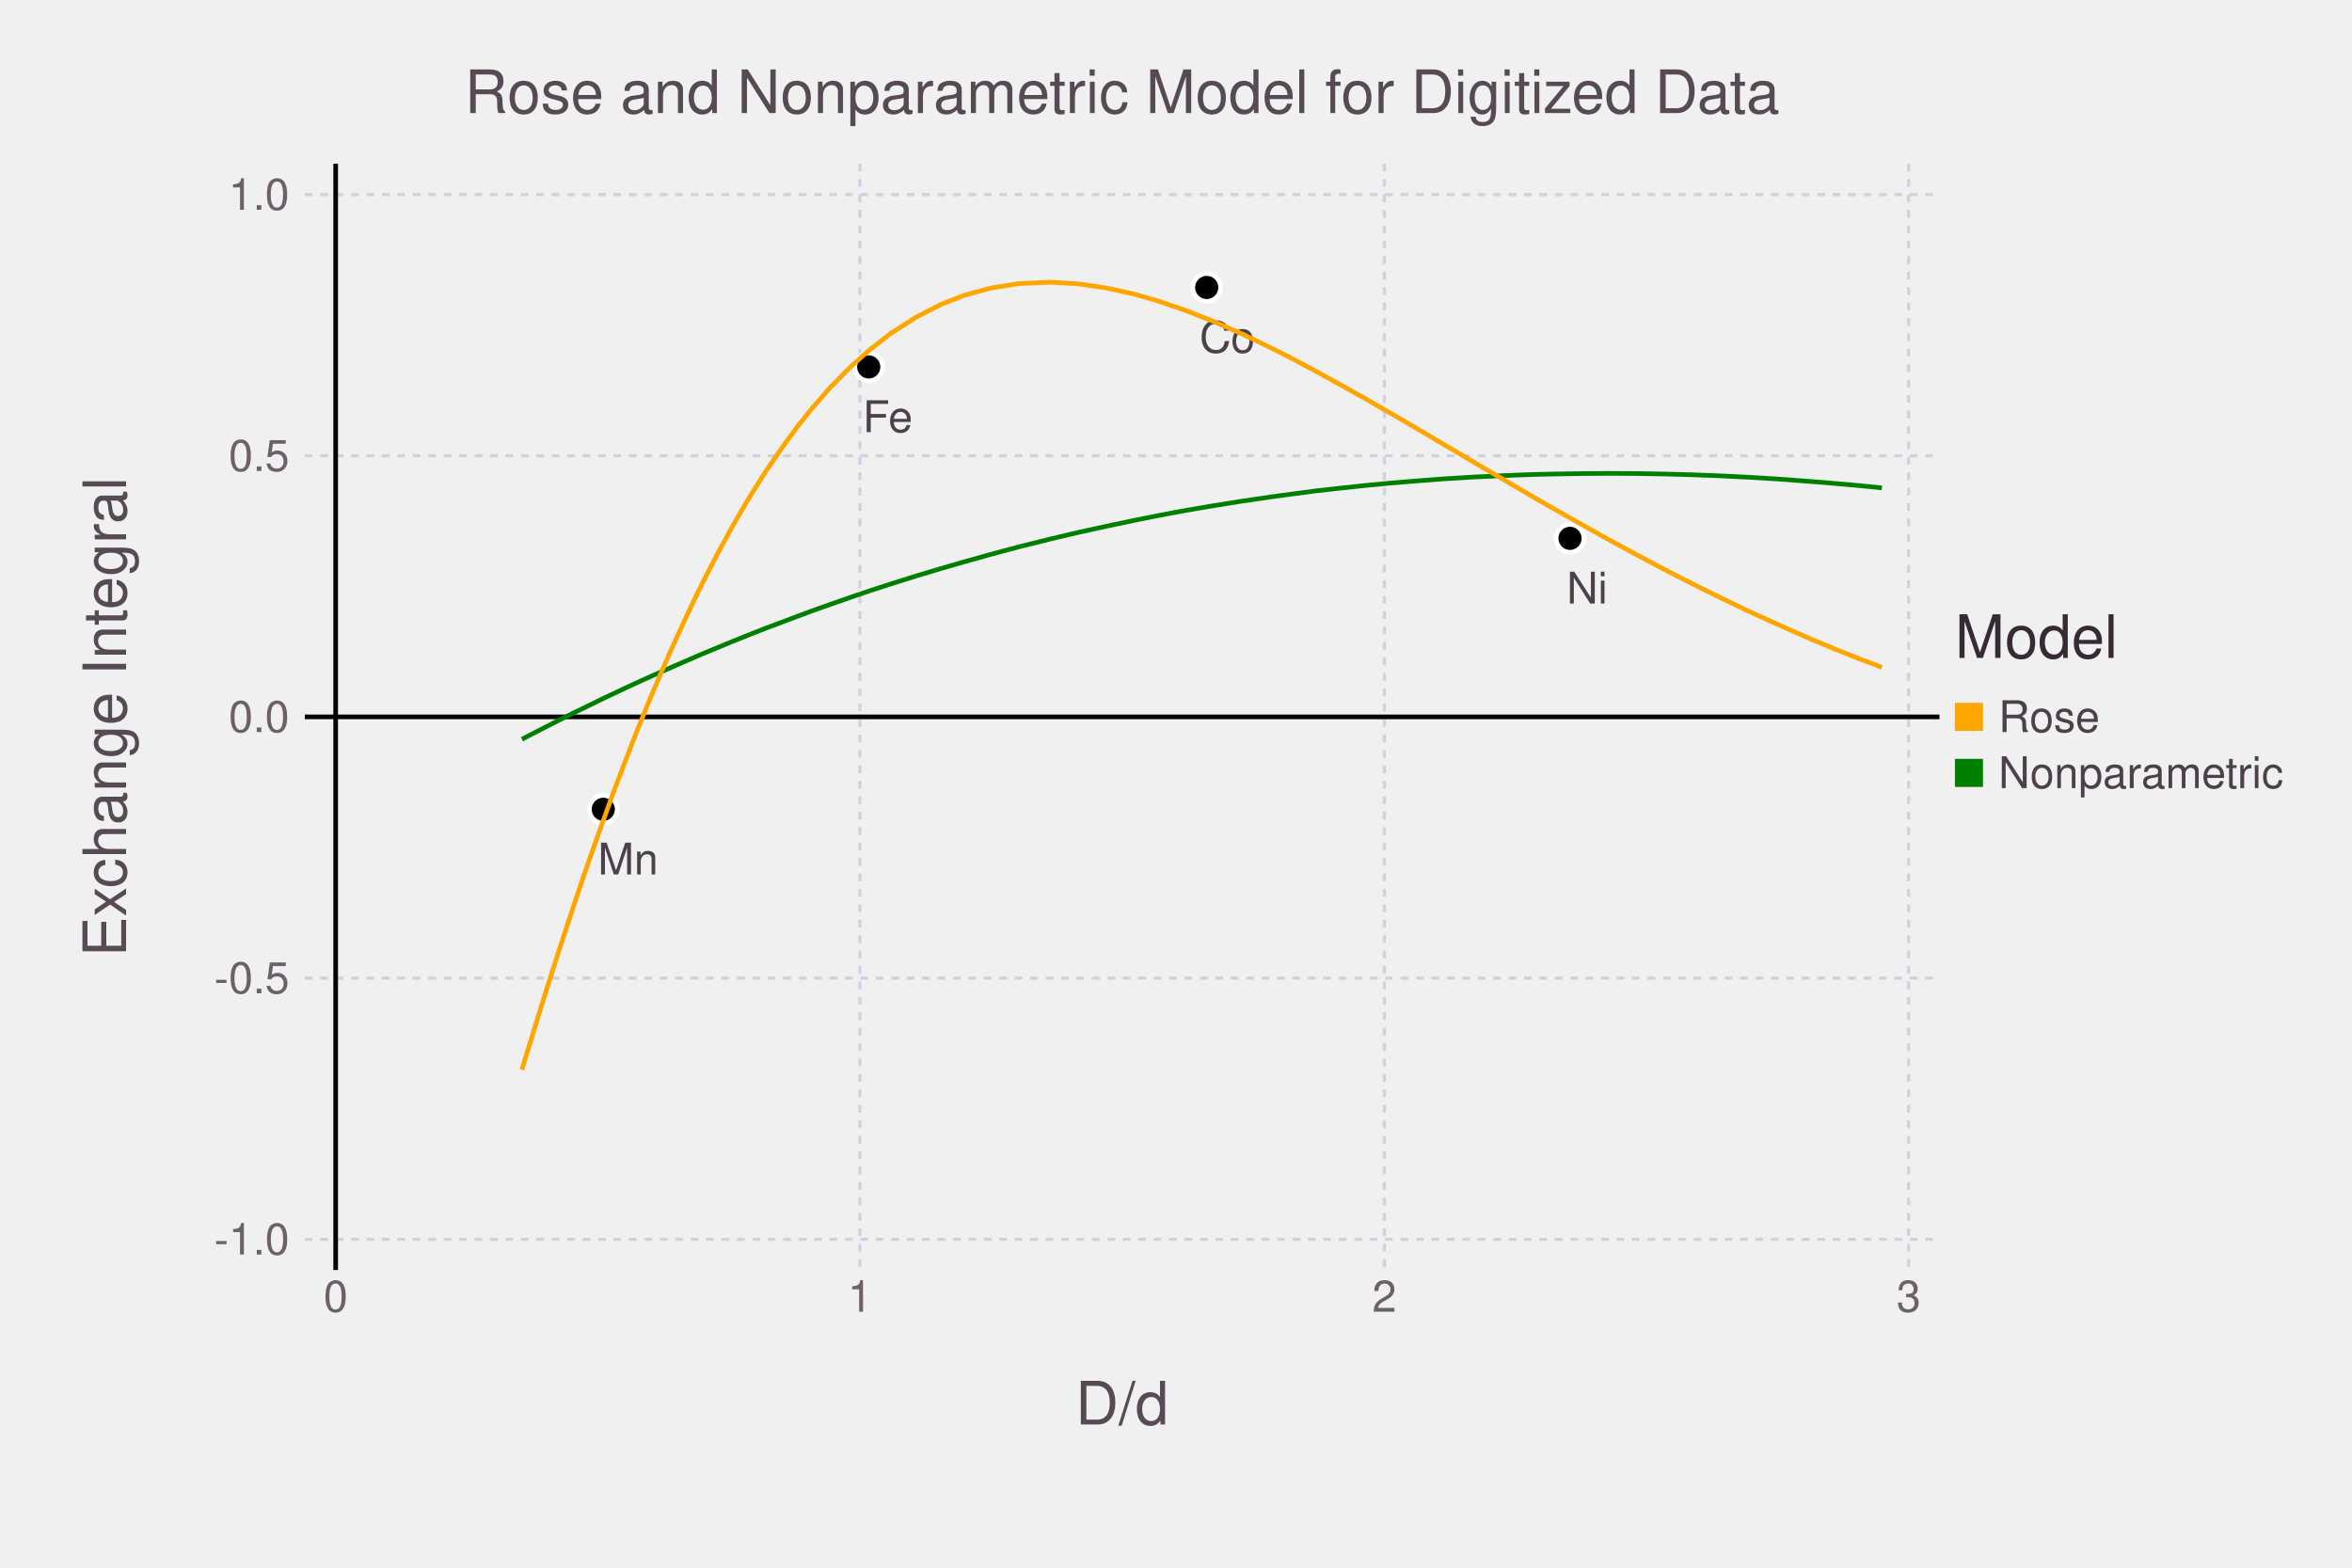
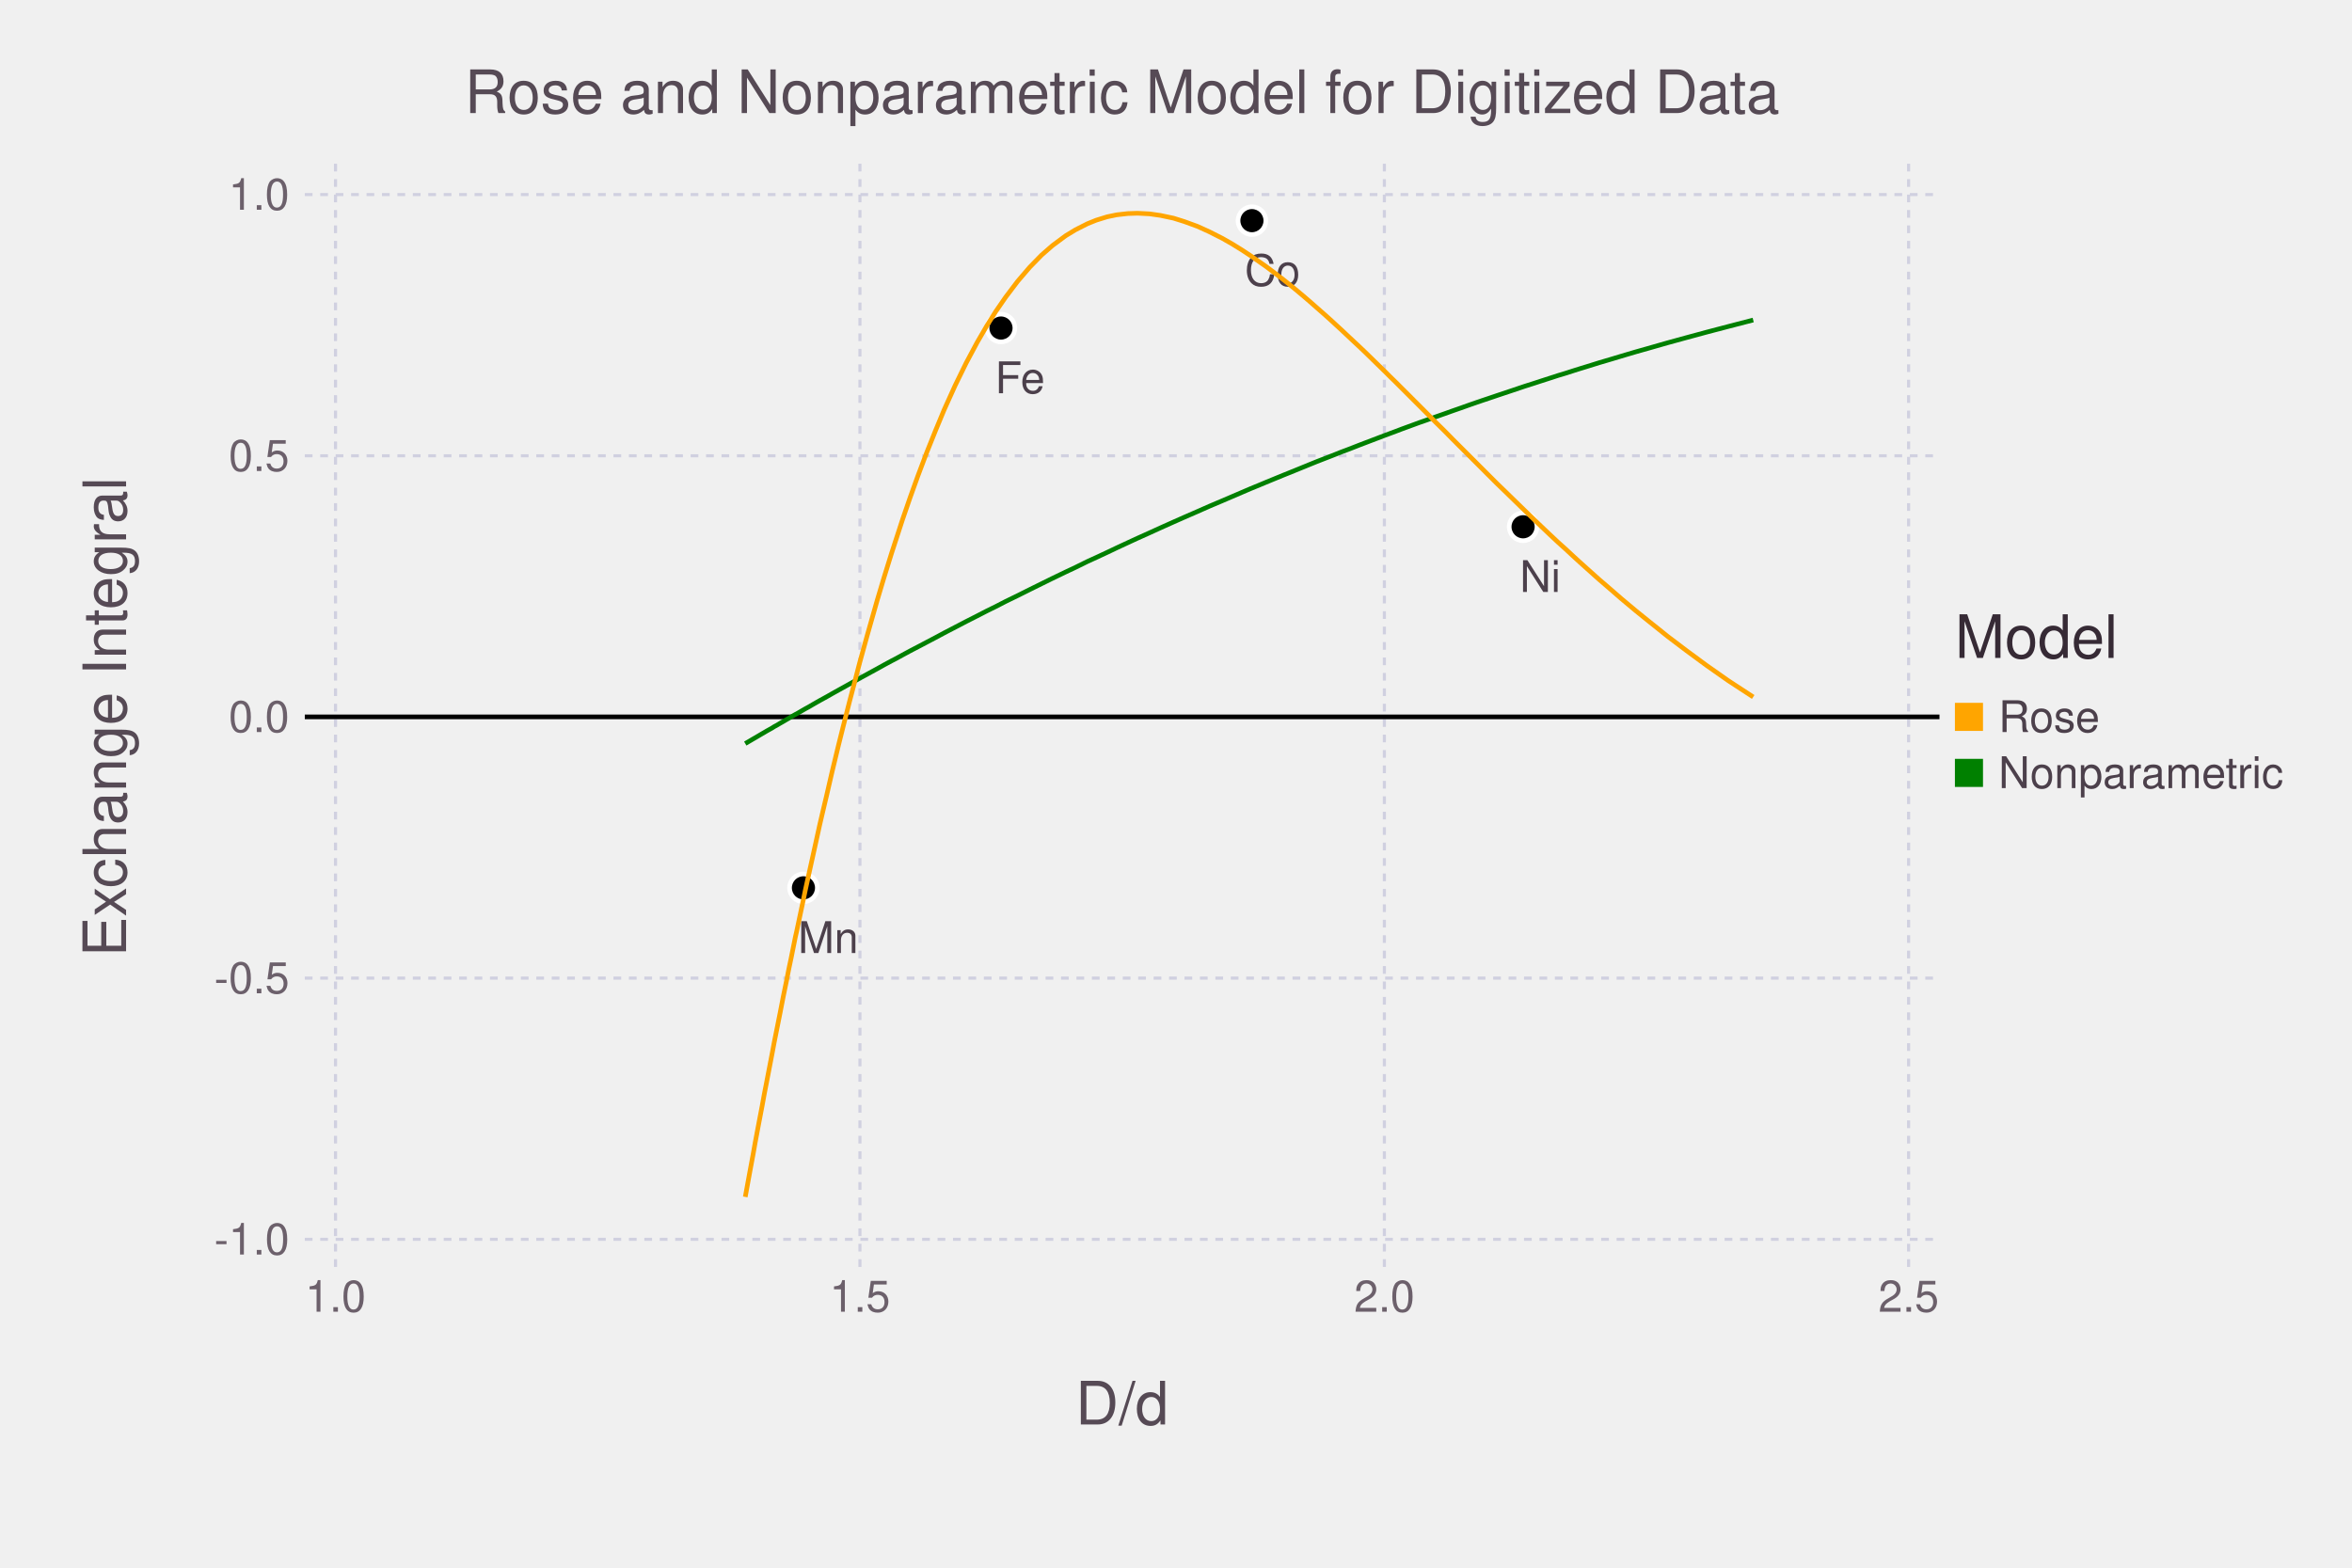
<svg xmlns="http://www.w3.org/2000/svg" version="1.2" width="152.4mm" height="101.6mm" viewBox="0 0 152.4 101.6" stroke="none" fill="#000000" stroke-width="0.3" font-size="3.88">
  <defs>
    <marker id="arrow" markerWidth="15" markerHeight="7" refX="5" refY="3.5" orient="auto" markerUnits="strokeWidth">
      <path d="M0,0 L15,3.5 L0,7 z" stroke="context-stroke" fill="context-stroke" />
    </marker>
  </defs>
-   <g class="plotroot xscalable yscalable" id="img-d8baa43a-1">
-     <g font-size="3.88" font-family="'PT Sans','Helvetica Neue','Helvetica',sans-serif" fill="#564A55" stroke="#000000" stroke-opacity="0.000" id="img-d8baa43a-2">
+   <g class="plotroot xscalable yscalable" id="img-2bb75702-1">
+     <g font-size="3.88" font-family="'PT Sans','Helvetica Neue','Helvetica',sans-serif" fill="#564A55" stroke="#000000" stroke-opacity="0.000" id="img-2bb75702-2">
      <g transform="translate(72.71,89.99)">
        <g class="primitive">
          <text text-anchor="middle" dy="0.6em">D/d</text>
        </g>
      </g>
    </g>
-     <g class="guide xlabels" font-size="2.82" font-family="'PT Sans Caption','Helvetica Neue','Helvetica',sans-serif" fill="#6C606B" id="img-d8baa43a-3">
-       <g transform="translate(21.75,83.32)">
-         <g class="primitive">
-           <text text-anchor="middle" dy="0.6em">0</text>
+     <g class="guide xlabels" font-size="2.82" font-family="'PT Sans Caption','Helvetica Neue','Helvetica',sans-serif" fill="#6C606B" id="img-2bb75702-3">
+       <g transform="translate(21.74,83.32)">
+         <g class="primitive">
+           <text text-anchor="middle" dy="0.6em">1.0</text>
        </g>
      </g>
      <g transform="translate(55.72,83.32)">
        <g class="primitive">
-           <text text-anchor="middle" dy="0.6em">1</text>
+           <text text-anchor="middle" dy="0.6em">1.5</text>
        </g>
      </g>
      <g transform="translate(89.7,83.32)">
        <g class="primitive">
-           <text text-anchor="middle" dy="0.6em">2</text>
+           <text text-anchor="middle" dy="0.6em">2.0</text>
        </g>
      </g>
      <g transform="translate(123.67,83.32)">
        <g class="primitive">
-           <text text-anchor="middle" dy="0.6em">3</text>
-         </g>
-       </g>
-     </g>
-     <g class="guide colorkey" id="img-d8baa43a-4">
-       <g fill="#4C404B" font-size="2.82" font-family="'PT Sans','Helvetica Neue','Helvetica',sans-serif" id="img-d8baa43a-5">
-         <g transform="translate(129.49,46.46)" id="img-d8baa43a-6">
+           <text text-anchor="middle" dy="0.6em">2.5</text>
+         </g>
+       </g>
+     </g>
+     <g class="guide colorkey" id="img-2bb75702-4">
+       <g fill="#4C404B" font-size="2.82" font-family="'PT Sans','Helvetica Neue','Helvetica',sans-serif" id="img-2bb75702-5">
+         <g transform="translate(129.49,46.46)" id="img-2bb75702-6">
          <g class="primitive">
            <text dy="0.35em">Rose</text>
          </g>
        </g>
-         <g transform="translate(129.49,50.09)" id="img-d8baa43a-7">
+         <g transform="translate(129.49,50.09)" id="img-2bb75702-7">
          <g class="primitive">
            <text dy="0.35em">Nonparametric</text>
          </g>
        </g>
      </g>
-       <g stroke="#000000" stroke-opacity="0.000" id="img-d8baa43a-8">
-         <g transform="translate(127.58,46.46)" id="img-d8baa43a-9" fill="#FFA500">
+       <g stroke="#000000" stroke-opacity="0.000" id="img-2bb75702-8">
+         <g transform="translate(127.58,46.46)" id="img-2bb75702-9" fill="#FFA500">
          <path d="M-0.91,-0.91 L 0.91 -0.91 0.91 0.91 -0.91 0.91 z" class="primitive" />
        </g>
-         <g transform="translate(127.58,50.09)" id="img-d8baa43a-10" fill="#008000">
+         <g transform="translate(127.58,50.09)" id="img-2bb75702-10" fill="#008000">
          <path d="M-0.91,-0.91 L 0.91 -0.91 0.91 0.91 -0.91 0.91 z" class="primitive" />
        </g>
      </g>
-       <g fill="#362A35" font-size="3.88" font-family="'PT Sans','Helvetica Neue','Helvetica',sans-serif" stroke="#000000" stroke-opacity="0.000" id="img-d8baa43a-11">
-         <g transform="translate(126.67,42.64)" id="img-d8baa43a-12">
+       <g fill="#362A35" font-size="3.88" font-family="'PT Sans','Helvetica Neue','Helvetica',sans-serif" stroke="#000000" stroke-opacity="0.000" id="img-2bb75702-11">
+         <g transform="translate(126.67,42.64)" id="img-2bb75702-12">
          <g class="primitive">
            <text dy="-0em">Model</text>
          </g>
        </g>
      </g>
    </g>
-     <g clip-path="url(#img-d8baa43a-13)">
-       <g id="img-d8baa43a-14">
-         <g pointer-events="visible" fill="#000000" fill-opacity="0.000" stroke="#000000" stroke-opacity="0.000" class="guide background" id="img-d8baa43a-15">
-           <g transform="translate(72.71,46.46)" id="img-d8baa43a-16">
+     <g clip-path="url(#img-2bb75702-13)">
+       <g id="img-2bb75702-14">
+         <g pointer-events="visible" fill="#000000" fill-opacity="0.000" stroke="#000000" stroke-opacity="0.000" class="guide background" id="img-2bb75702-15">
+           <g transform="translate(72.71,46.46)" id="img-2bb75702-16">
            <path d="M-52.96,-35.85 L 52.96 -35.85 52.96 35.85 -52.96 35.85 z" class="primitive" />
          </g>
        </g>
-         <g class="guide ygridlines xfixed" stroke-dasharray="0.5,0.5" stroke-width="0.2" stroke="#D0D0E0" id="img-d8baa43a-17">
-           <g transform="translate(72.71,80.32)" id="img-d8baa43a-18">
-             <path fill="none" d="M-52.96,0 L 52.96 0" class="primitive" />
-           </g>
-           <g transform="translate(72.71,63.39)" id="img-d8baa43a-19">
-             <path fill="none" d="M-52.96,0 L 52.96 0" class="primitive" />
-           </g>
-           <g transform="translate(72.71,46.46)" id="img-d8baa43a-20">
-             <path fill="none" d="M-52.96,0 L 52.96 0" class="primitive" />
-           </g>
-           <g transform="translate(72.71,29.54)" id="img-d8baa43a-21">
-             <path fill="none" d="M-52.96,0 L 52.96 0" class="primitive" />
-           </g>
-           <g transform="translate(72.71,12.61)" id="img-d8baa43a-22">
-             <path fill="none" d="M-52.96,0 L 52.96 0" class="primitive" />
-           </g>
-         </g>
-         <g class="guide xgridlines yfixed" stroke-dasharray="0.5,0.5" stroke-width="0.2" stroke="#D0D0E0" id="img-d8baa43a-23">
-           <g transform="translate(21.75,46.46)" id="img-d8baa43a-24">
-             <path fill="none" d="M0,-35.85 L 0 35.85" class="primitive" />
-           </g>
-           <g transform="translate(55.72,46.46)" id="img-d8baa43a-25">
-             <path fill="none" d="M0,-35.85 L 0 35.85" class="primitive" />
-           </g>
-           <g transform="translate(89.7,46.46)" id="img-d8baa43a-26">
-             <path fill="none" d="M0,-35.85 L 0 35.85" class="primitive" />
-           </g>
-           <g transform="translate(123.67,46.46)" id="img-d8baa43a-27">
-             <path fill="none" d="M0,-35.85 L 0 35.85" class="primitive" />
-           </g>
-         </g>
-         <g class="plotpanel" id="img-d8baa43a-28">
-           <g class="xfixed" id="img-d8baa43a-29">
-             <g stroke-dasharray="none" stroke-width="0.3" stroke="#000000" id="img-d8baa43a-30">
-               <g transform="translate(72.71,46.46)" id="img-d8baa43a-31">
+         <g class="guide ygridlines xfixed" stroke-dasharray="0.5,0.5" stroke-width="0.2" stroke="#D0D0E0" id="img-2bb75702-17">
+           <g transform="translate(72.71,80.32)" id="img-2bb75702-18">
+             <path fill="none" d="M-52.96,0 L 52.96 0" class="primitive" />
+           </g>
+           <g transform="translate(72.71,63.39)" id="img-2bb75702-19">
+             <path fill="none" d="M-52.96,0 L 52.96 0" class="primitive" />
+           </g>
+           <g transform="translate(72.71,46.46)" id="img-2bb75702-20">
+             <path fill="none" d="M-52.96,0 L 52.96 0" class="primitive" />
+           </g>
+           <g transform="translate(72.71,29.54)" id="img-2bb75702-21">
+             <path fill="none" d="M-52.96,0 L 52.96 0" class="primitive" />
+           </g>
+           <g transform="translate(72.71,12.61)" id="img-2bb75702-22">
+             <path fill="none" d="M-52.96,0 L 52.96 0" class="primitive" />
+           </g>
+         </g>
+         <g class="guide xgridlines yfixed" stroke-dasharray="0.5,0.5" stroke-width="0.2" stroke="#D0D0E0" id="img-2bb75702-23">
+           <g transform="translate(21.74,46.46)" id="img-2bb75702-24">
+             <path fill="none" d="M0,-35.85 L 0 35.85" class="primitive" />
+           </g>
+           <g transform="translate(55.72,46.46)" id="img-2bb75702-25">
+             <path fill="none" d="M0,-35.85 L 0 35.85" class="primitive" />
+           </g>
+           <g transform="translate(89.7,46.46)" id="img-2bb75702-26">
+             <path fill="none" d="M0,-35.85 L 0 35.85" class="primitive" />
+           </g>
+           <g transform="translate(123.67,46.46)" id="img-2bb75702-27">
+             <path fill="none" d="M0,-35.85 L 0 35.85" class="primitive" />
+           </g>
+         </g>
+         <g class="plotpanel" id="img-2bb75702-28">
+           <g class="xfixed" id="img-2bb75702-29">
+             <g stroke-dasharray="none" stroke-width="0.3" stroke="#000000" id="img-2bb75702-30">
+               <g transform="translate(72.71,46.46)" id="img-2bb75702-31">
                <path fill="none" d="M-52.96,0 L 52.96 0" class="primitive" />
              </g>
            </g>
          </g>
-           <g class="yfixed" id="img-d8baa43a-32">
-             <g stroke-dasharray="none" stroke-width="0.3" stroke="#000000" id="img-d8baa43a-33">
-               <g transform="translate(21.75,46.46)" id="img-d8baa43a-34">
+           <g class="yfixed" id="img-2bb75702-32">
+             <g stroke-dasharray="none" stroke-width="0.3" stroke="#000000" id="img-2bb75702-33">
+               <g transform="translate(-46.21,46.46)" id="img-2bb75702-34">
                <path fill="none" d="M0,-35.85 L 0 35.85" class="primitive" />
              </g>
            </g>
          </g>
-           <g class="geometry" stroke="#000000" stroke-opacity="0.000" fill="#4C404B" font-size="2.82" font-family="'PT Sans Caption','Helvetica Neue','Helvetica',sans-serif" id="img-d8baa43a-35">
-             <g class="marker" id="img-d8baa43a-36">
-               <g transform="translate(39.09,52.45)" id="img-d8baa43a-37" visibility="visible">
+           <g class="geometry" stroke="#000000" stroke-opacity="0.000" fill="#4C404B" font-size="2.82" font-family="'PT Sans Caption','Helvetica Neue','Helvetica',sans-serif" id="img-2bb75702-35">
+             <g class="marker" id="img-2bb75702-36">
+               <g transform="translate(52.06,57.54)" id="img-2bb75702-37" visibility="visible">
                <g class="primitive">
                  <text text-anchor="middle" dy="0.35em" transform="translate(1.6,3.24)">Mn</text>
                </g>
              </g>
-               <g transform="translate(56.29,23.78)" id="img-d8baa43a-38" visibility="visible">
+               <g transform="translate(64.86,21.26)" id="img-2bb75702-38" visibility="visible">
                <g class="primitive">
                  <text text-anchor="middle" dy="0.35em" transform="translate(1.23,3.24)">Fe</text>
                </g>
              </g>
-               <g transform="translate(78.19,18.63)" id="img-d8baa43a-39" visibility="visible">
+               <g transform="translate(81.12,14.3)" id="img-2bb75702-39" visibility="visible">
                <g class="primitive">
                  <text text-anchor="middle" dy="0.35em" transform="translate(1.33,3.24)">Co</text>
                </g>
              </g>
-               <g transform="translate(101.73,34.89)" id="img-d8baa43a-40" visibility="visible">
+               <g transform="translate(98.69,34.14)" id="img-2bb75702-40" visibility="visible">
                <g class="primitive">
                  <text text-anchor="middle" dy="0.35em" transform="translate(1.11,3.24)">Ni</text>
                </g>
              </g>
            </g>
          </g>
-           <g class="geometry" id="img-d8baa43a-41">
-             <g stroke-width="0.3" id="img-d8baa43a-42">
-               <g class="color_RGBA{Float32}(0.0f0,0.0f0,0.0f0,1.0f0)" stroke="#FFFFFF" fill="#000000" id="img-d8baa43a-43">
-                 <g class="marker" id="img-d8baa43a-44">
-                   <g transform="translate(101.73,34.89)" id="img-d8baa43a-45">
-                     <circle cx="0" cy="0" r="0.9" class="primitive" />
-                   </g>
-                 </g>
-               </g>
-               <g class="color_RGBA{Float32}(0.0f0,0.0f0,0.0f0,1.0f0)" stroke="#FFFFFF" fill="#000000" id="img-d8baa43a-46">
-                 <g class="marker" id="img-d8baa43a-47">
-                   <g transform="translate(78.19,18.63)" id="img-d8baa43a-48">
-                     <circle cx="0" cy="0" r="0.9" class="primitive" />
-                   </g>
-                 </g>
-               </g>
-               <g class="color_RGBA{Float32}(0.0f0,0.0f0,0.0f0,1.0f0)" stroke="#FFFFFF" fill="#000000" id="img-d8baa43a-49">
-                 <g class="marker" id="img-d8baa43a-50">
-                   <g transform="translate(56.29,23.78)" id="img-d8baa43a-51">
-                     <circle cx="0" cy="0" r="0.9" class="primitive" />
-                   </g>
-                 </g>
-               </g>
-               <g class="color_RGBA{Float32}(0.0f0,0.0f0,0.0f0,1.0f0)" stroke="#FFFFFF" fill="#000000" id="img-d8baa43a-52">
-                 <g class="marker" id="img-d8baa43a-53">
-                   <g transform="translate(39.09,52.45)" id="img-d8baa43a-54">
-                     <circle cx="0" cy="0" r="0.9" class="primitive" />
-                   </g>
-                 </g>
-               </g>
-             </g>
-           </g>
-           <g stroke-width="0.3" fill="#000000" fill-opacity="0.000" class="geometry" id="img-d8baa43a-55">
-             <g class="color_RGB{N0f8}(0.0,0.502,0.0)" stroke-dasharray="none" stroke="#008000" id="img-d8baa43a-56">
-               <g transform="translate(68.32,37.64)" id="img-d8baa43a-57">
-                 <path fill="none" d="M-34.5,10.27 L -34.15 10.09 -33.79 9.9 -33.44 9.72 -32.97 9.48 -32.5 9.24 -32.03 9 -31.56 8.77 -31.21 8.59 -30.63 8.31 -30.16 8.08 -29.69 7.85 -28.99 7.51 -28.41 7.24 -27.82 6.96 -27.13 6.64 -26.2 6.22 -25.5 5.91 -24.8 5.6 -23.53 5.05 -22.84 4.75 -21.92 4.37 -20.88 3.94 -19.96 3.57 -19.38 3.34 -18.69 3.07 -17.65 2.68 -16.62 2.29 -15.7 1.95 -14.55 1.54 -13.17 1.06 -12.03 0.67 -10.65 0.22 -8.93 -0.32 -7.33 -0.8 -5.84 -1.23 -4.13 -1.71 -2.3 -2.2 -0.25 -2.71 1.57 -3.14 3.4 -3.54 5.1 -3.9 6.69 -4.22 8.51 -4.56 10.33 -4.87 12.14 -5.16 14.06 -5.44 15.31 -5.61 16.89 -5.82 18.58 -6.01 20.17 -6.18 21.75 -6.33 23.33 -6.46 25.14 -6.6 27.07 -6.72 29.22 -6.82 31.03 -6.89 32.39 -6.92 34.32 -6.95 36.02 -6.96 37.72 -6.95 39.53 -6.92 41.35 -6.87 43.17 -6.8 44.98 -6.71 46.8 -6.6 48.84 -6.45 50.66 -6.3 52.14 -6.17 53.62 -6.02" class="primitive" />
-               </g>
-             </g>
-           </g>
-           <g stroke-width="0.3" fill="#000000" fill-opacity="0.000" class="geometry" id="img-d8baa43a-58">
-             <g class="color_RGB{N0f8}(1.0,0.647,0.0)" stroke-dasharray="none" stroke="#FFA500" id="img-d8baa43a-59">
-               <g transform="translate(68.32,36.37)" id="img-d8baa43a-60">
-                 <path fill="none" d="M-34.5,32.96 L -34.15 31.79 -33.79 30.63 -33.44 29.48 -32.97 27.97 -32.5 26.49 -32.03 25.02 -31.56 23.59 -31.21 22.52 -30.63 20.79 -30.16 19.43 -29.69 18.09 -28.99 16.14 -28.41 14.55 -27.82 13.01 -27.13 11.21 -26.2 8.92 -25.5 7.27 -24.8 5.67 -23.53 2.91 -22.84 1.49 -21.92 -0.31 -20.88 -2.22 -19.96 -3.81 -19.38 -4.75 -18.69 -5.84 -17.65 -7.35 -16.62 -8.76 -15.7 -9.91 -14.55 -11.23 -13.17 -12.63 -12.03 -13.65 -10.65 -14.73 -8.93 -15.83 -7.33 -16.65 -5.84 -17.23 -4.13 -17.7 -2.3 -17.99 -0.25 -18.08 1.57 -17.97 3.4 -17.7 5.1 -17.33 6.69 -16.87 8.51 -16.25 10.33 -15.53 12.14 -14.74 14.06 -13.81 15.31 -13.18 16.89 -12.34 18.58 -11.41 20.17 -10.52 21.75 -9.61 23.33 -8.69 25.14 -7.62 27.07 -6.48 29.22 -5.22 31.03 -4.16 32.39 -3.38 34.32 -2.29 36.02 -1.34 37.72 -0.42 39.53 0.54 41.35 1.47 43.17 2.37 44.98 3.24 46.8 4.07 48.84 4.97 50.66 5.73 52.14 6.32 53.62 6.88" class="primitive" />
-               </g>
-             </g>
-           </g>
-         </g>
-       </g>
-     </g>
-     <g class="guide ylabels" font-size="2.82" font-family="'PT Sans Caption','Helvetica Neue','Helvetica',sans-serif" fill="#6C606B" id="img-d8baa43a-61">
-       <g transform="translate(18.74,80.32)" id="img-d8baa43a-62">
+           <g class="geometry" id="img-2bb75702-41">
+             <g stroke-width="0.3" id="img-2bb75702-42">
+               <g class="color_RGBA{Float32}(0.0f0,0.0f0,0.0f0,1.0f0)" stroke="#FFFFFF" fill="#000000" id="img-2bb75702-43">
+                 <g class="marker" id="img-2bb75702-44">
+                   <g transform="translate(98.69,34.14)" id="img-2bb75702-45">
+                     <circle cx="0" cy="0" r="0.9" class="primitive" />
+                   </g>
+                 </g>
+               </g>
+               <g class="color_RGBA{Float32}(0.0f0,0.0f0,0.0f0,1.0f0)" stroke="#FFFFFF" fill="#000000" id="img-2bb75702-46">
+                 <g class="marker" id="img-2bb75702-47">
+                   <g transform="translate(81.12,14.3)" id="img-2bb75702-48">
+                     <circle cx="0" cy="0" r="0.9" class="primitive" />
+                   </g>
+                 </g>
+               </g>
+               <g class="color_RGBA{Float32}(0.0f0,0.0f0,0.0f0,1.0f0)" stroke="#FFFFFF" fill="#000000" id="img-2bb75702-49">
+                 <g class="marker" id="img-2bb75702-50">
+                   <g transform="translate(64.86,21.26)" id="img-2bb75702-51">
+                     <circle cx="0" cy="0" r="0.9" class="primitive" />
+                   </g>
+                 </g>
+               </g>
+               <g class="color_RGBA{Float32}(0.0f0,0.0f0,0.0f0,1.0f0)" stroke="#FFFFFF" fill="#000000" id="img-2bb75702-52">
+                 <g class="marker" id="img-2bb75702-53">
+                   <g transform="translate(52.06,57.54)" id="img-2bb75702-54">
+                     <circle cx="0" cy="0" r="0.9" class="primitive" />
+                   </g>
+                 </g>
+               </g>
+             </g>
+           </g>
+           <g stroke-width="0.3" fill="#000000" fill-opacity="0.000" class="geometry" id="img-2bb75702-55">
+             <g class="color_RGB{N0f8}(0.0,0.502,0.0)" stroke-dasharray="none" stroke="#008000" id="img-2bb75702-56">
+               <g transform="translate(75.61,34.99)" id="img-2bb75702-57">
+                 <path fill="none" d="M-27.32,13.2 L -27.03 13.03 -26.81 12.9 -26.67 12.82 -26.45 12.69 -26.23 12.56 -26.09 12.48 -25.94 12.39 -25.58 12.19 -25.44 12.1 -25.29 12.02 -25.07 11.89 -24.86 11.77 -24.64 11.64 -24.5 11.56 -24.35 11.47 -24.07 11.31 -23.99 11.27 -23.56 11.02 -23.42 10.94 -23.2 10.82 -22.91 10.65 -22.49 10.41 -22.27 10.29 -22.05 10.17 -21.7 9.97 -21.27 9.73 -20.98 9.57 -20.55 9.33 -20.26 9.17 -19.91 8.97 -19.41 8.7 -19.12 8.54 -18.77 8.35 -18.34 8.11 -17.84 7.84 -17.55 7.69 -17.13 7.46 -16.63 7.19 -16.13 6.93 -15.56 6.63 -14.99 6.33 -14.43 6.03 -13.72 5.66 -13.01 5.29 -12.3 4.93 -11.66 4.6 -11.09 4.32 -10.45 3.99 -9.67 3.61 -8.89 3.22 -8.12 2.84 -7.41 2.49 -6.56 2.08 -5.92 1.78 -5.15 1.4 -4.58 1.14 -3.87 0.81 -3.24 0.51 -2.53 0.18 -1.9 -0.11 -1.12 -0.46 -0.42 -0.78 0.43 -1.16 1.13 -1.47 1.98 -1.84 2.75 -2.18 3.6 -2.54 4.23 -2.81 4.86 -3.08 5.42 -3.32 5.98 -3.55 6.41 -3.73 6.97 -3.96 7.53 -4.19 7.88 -4.33 8.3 -4.5 8.79 -4.7 9.28 -4.9 9.7 -5.07 10.19 -5.26 10.68 -5.45 10.96 -5.56 11.31 -5.7 11.66 -5.83 12.15 -6.02 12.43 -6.13 12.85 -6.29 13.27 -6.45 13.69 -6.61 14.11 -6.77 14.46 -6.9 14.81 -7.03 15.23 -7.19 15.86 -7.42 16.35 -7.6 16.84 -7.77 17.4 -7.97 17.97 -8.17 18.53 -8.37 19.02 -8.54 19.58 -8.74 20.07 -8.91 20.42 -9.03 20.84 -9.17 21.4 -9.36 21.97 -9.55 22.39 -9.69 23.16 -9.95 23.79 -10.15 24.28 -10.31 24.84 -10.49 25.33 -10.65 25.83 -10.8 26.39 -10.98 26.74 -11.09 27.23 -11.24 28 -11.48 28.78 -11.71 29.41 -11.9 30.39 -12.19 31.17 -12.41 32.43 -12.77 33.63 -13.1 34.96 -13.46 36.37 -13.83 37.99 -14.25" class="primitive" />
+               </g>
+             </g>
+           </g>
+           <g stroke-width="0.3" fill="#000000" fill-opacity="0.000" class="geometry" id="img-2bb75702-58">
+             <g class="color_RGB{N0f8}(1.0,0.647,0.0)" stroke-dasharray="none" stroke="#FFA500" id="img-2bb75702-59">
+               <g transform="translate(75.61,34.52)" id="img-2bb75702-60">
+                 <path fill="none" d="M-27.32,43.05 L -27.03 41.46 -26.81 40.28 -26.67 39.49 -26.45 38.32 -26.23 37.17 -26.09 36.4 -25.94 35.63 -25.58 33.76 -25.44 33.01 -25.29 32.26 -25.07 31.16 -24.86 30.08 -24.64 29.01 -24.5 28.29 -24.35 27.58 -24.07 26.19 -23.99 25.84 -23.56 23.81 -23.42 23.13 -23.2 22.13 -22.91 20.82 -22.49 18.91 -22.27 17.97 -22.05 17.04 -21.7 15.52 -21.27 13.74 -20.98 12.58 -20.55 10.89 -20.26 9.79 -19.91 8.44 -19.41 6.63 -19.12 5.61 -18.77 4.38 -18.34 2.94 -17.84 1.33 -17.55 0.44 -17.13 -0.85 -16.63 -2.3 -16.13 -3.69 -15.56 -5.2 -14.99 -6.62 -14.43 -7.97 -13.72 -9.54 -13.01 -10.99 -12.3 -12.32 -11.66 -13.42 -11.09 -14.33 -10.45 -15.26 -9.67 -16.29 -8.89 -17.2 -8.12 -17.99 -7.41 -18.61 -6.56 -19.24 -5.92 -19.63 -5.15 -20.02 -4.58 -20.25 -3.87 -20.47 -3.24 -20.6 -2.53 -20.68 -1.9 -20.7 -1.12 -20.66 -0.42 -20.56 0.43 -20.38 1.13 -20.16 1.98 -19.85 2.75 -19.5 3.6 -19.07 4.23 -18.71 4.86 -18.32 5.42 -17.95 5.98 -17.56 6.41 -17.26 6.97 -16.84 7.53 -16.41 7.88 -16.13 8.3 -15.79 8.79 -15.38 9.28 -14.96 9.7 -14.59 10.19 -14.16 10.68 -13.72 10.96 -13.46 11.31 -13.14 11.66 -12.81 12.15 -12.35 12.43 -12.09 12.85 -11.69 13.27 -11.28 13.69 -10.87 14.11 -10.46 14.46 -10.11 14.81 -9.77 15.23 -9.35 15.86 -8.72 16.35 -8.23 16.84 -7.74 17.4 -7.17 17.97 -6.61 18.53 -6.04 19.02 -5.55 19.58 -4.99 20.07 -4.5 20.42 -4.15 20.84 -3.73 21.4 -3.17 21.97 -2.62 22.39 -2.21 23.16 -1.46 23.79 -0.85 24.28 -0.38 24.84 0.15 25.33 0.61 25.83 1.06 26.39 1.58 26.74 1.9 27.23 2.34 28 3.03 28.78 3.7 29.41 4.25 30.39 5.07 31.17 5.7 32.43 6.71 33.63 7.62 34.96 8.6 36.37 9.59 37.99 10.65" class="primitive" />
+               </g>
+             </g>
+           </g>
+         </g>
+       </g>
+     </g>
+     <g class="guide ylabels" font-size="2.82" font-family="'PT Sans Caption','Helvetica Neue','Helvetica',sans-serif" fill="#6C606B" id="img-2bb75702-61">
+       <g transform="translate(18.74,80.32)" id="img-2bb75702-62">
        <g class="primitive">
          <text text-anchor="end" dy="0.35em">-1.0</text>
        </g>
      </g>
-       <g transform="translate(18.74,63.39)" id="img-d8baa43a-63">
+       <g transform="translate(18.74,63.39)" id="img-2bb75702-63">
        <g class="primitive">
          <text text-anchor="end" dy="0.35em">-0.5</text>
        </g>
      </g>
-       <g transform="translate(18.74,46.46)" id="img-d8baa43a-64">
+       <g transform="translate(18.74,46.46)" id="img-2bb75702-64">
        <g class="primitive">
          <text text-anchor="end" dy="0.35em">0.0</text>
        </g>
      </g>
-       <g transform="translate(18.74,29.54)" id="img-d8baa43a-65">
+       <g transform="translate(18.74,29.54)" id="img-2bb75702-65">
        <g class="primitive">
          <text text-anchor="end" dy="0.35em">0.5</text>
        </g>
      </g>
-       <g transform="translate(18.74,12.61)" id="img-d8baa43a-66">
+       <g transform="translate(18.74,12.61)" id="img-2bb75702-66">
        <g class="primitive">
          <text text-anchor="end" dy="0.35em">1.0</text>
        </g>
      </g>
    </g>
-     <g font-size="3.88" font-family="'PT Sans','Helvetica Neue','Helvetica',sans-serif" fill="#564A55" stroke="#000000" stroke-opacity="0.000" id="img-d8baa43a-67">
-       <g transform="translate(8.81,44.46)" id="img-d8baa43a-68">
+     <g font-size="3.88" font-family="'PT Sans','Helvetica Neue','Helvetica',sans-serif" fill="#564A55" stroke="#000000" stroke-opacity="0.000" id="img-2bb75702-67">
+       <g transform="translate(8.81,44.46)" id="img-2bb75702-68">
        <g class="primitive">
          <text text-anchor="middle" dy="0.35em" transform="rotate(-90,0, 2)">Exchange Integral</text>
        </g>
      </g>
    </g>
-     <g font-size="3.88" font-family="'PT Sans','Helvetica Neue','Helvetica',sans-serif" fill="#564A55" stroke="#000000" stroke-opacity="0.000" id="img-d8baa43a-69">
-       <g transform="translate(72.71,5)" id="img-d8baa43a-70">
+     <g font-size="3.88" font-family="'PT Sans','Helvetica Neue','Helvetica',sans-serif" fill="#564A55" stroke="#000000" stroke-opacity="0.000" id="img-2bb75702-69">
+       <g transform="translate(72.71,5)" id="img-2bb75702-70">
        <g class="primitive">
          <text text-anchor="middle" dy="0.6em">Rose and Nonparametric Model for Digitized Data</text>
        </g>
      </g>
    </g>
  </g>
  <defs>
-     <clipPath id="img-d8baa43a-13">
+     <clipPath id="img-2bb75702-13">
      <path d="M19.75,10.61 L 125.67 10.61 125.67 82.32 19.75 82.32" />
    </clipPath>
  </defs>
</svg>
